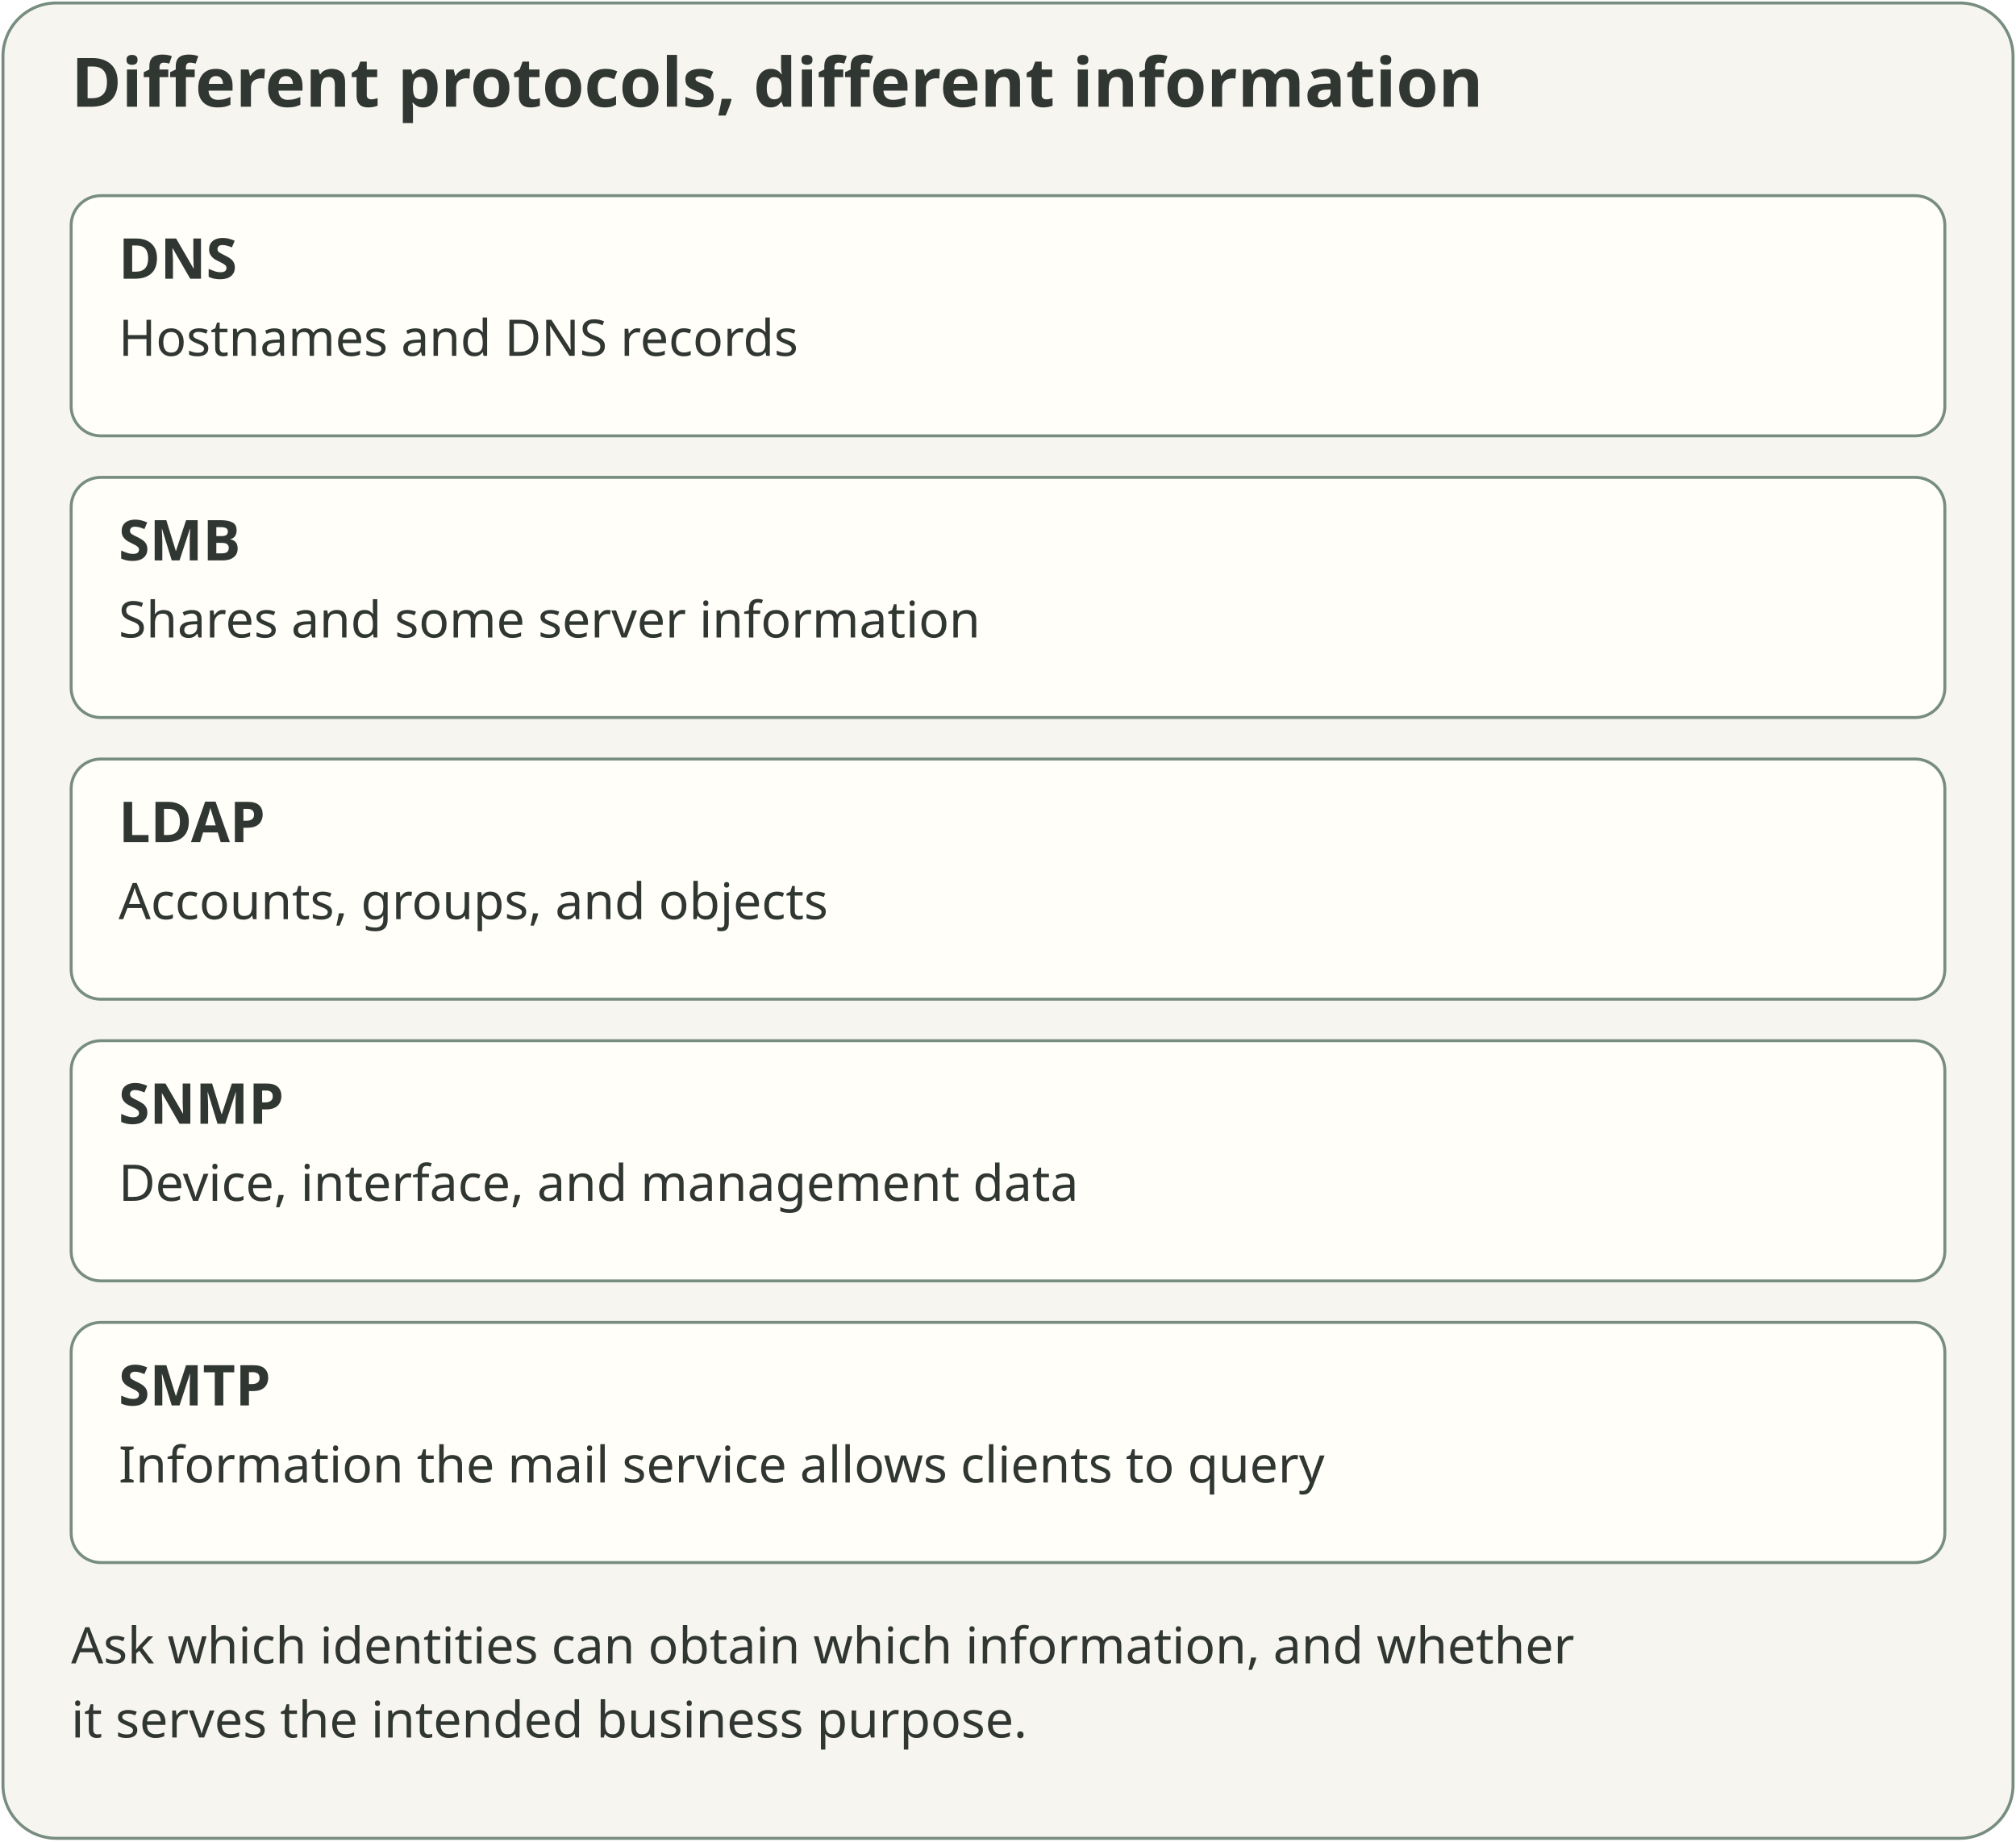
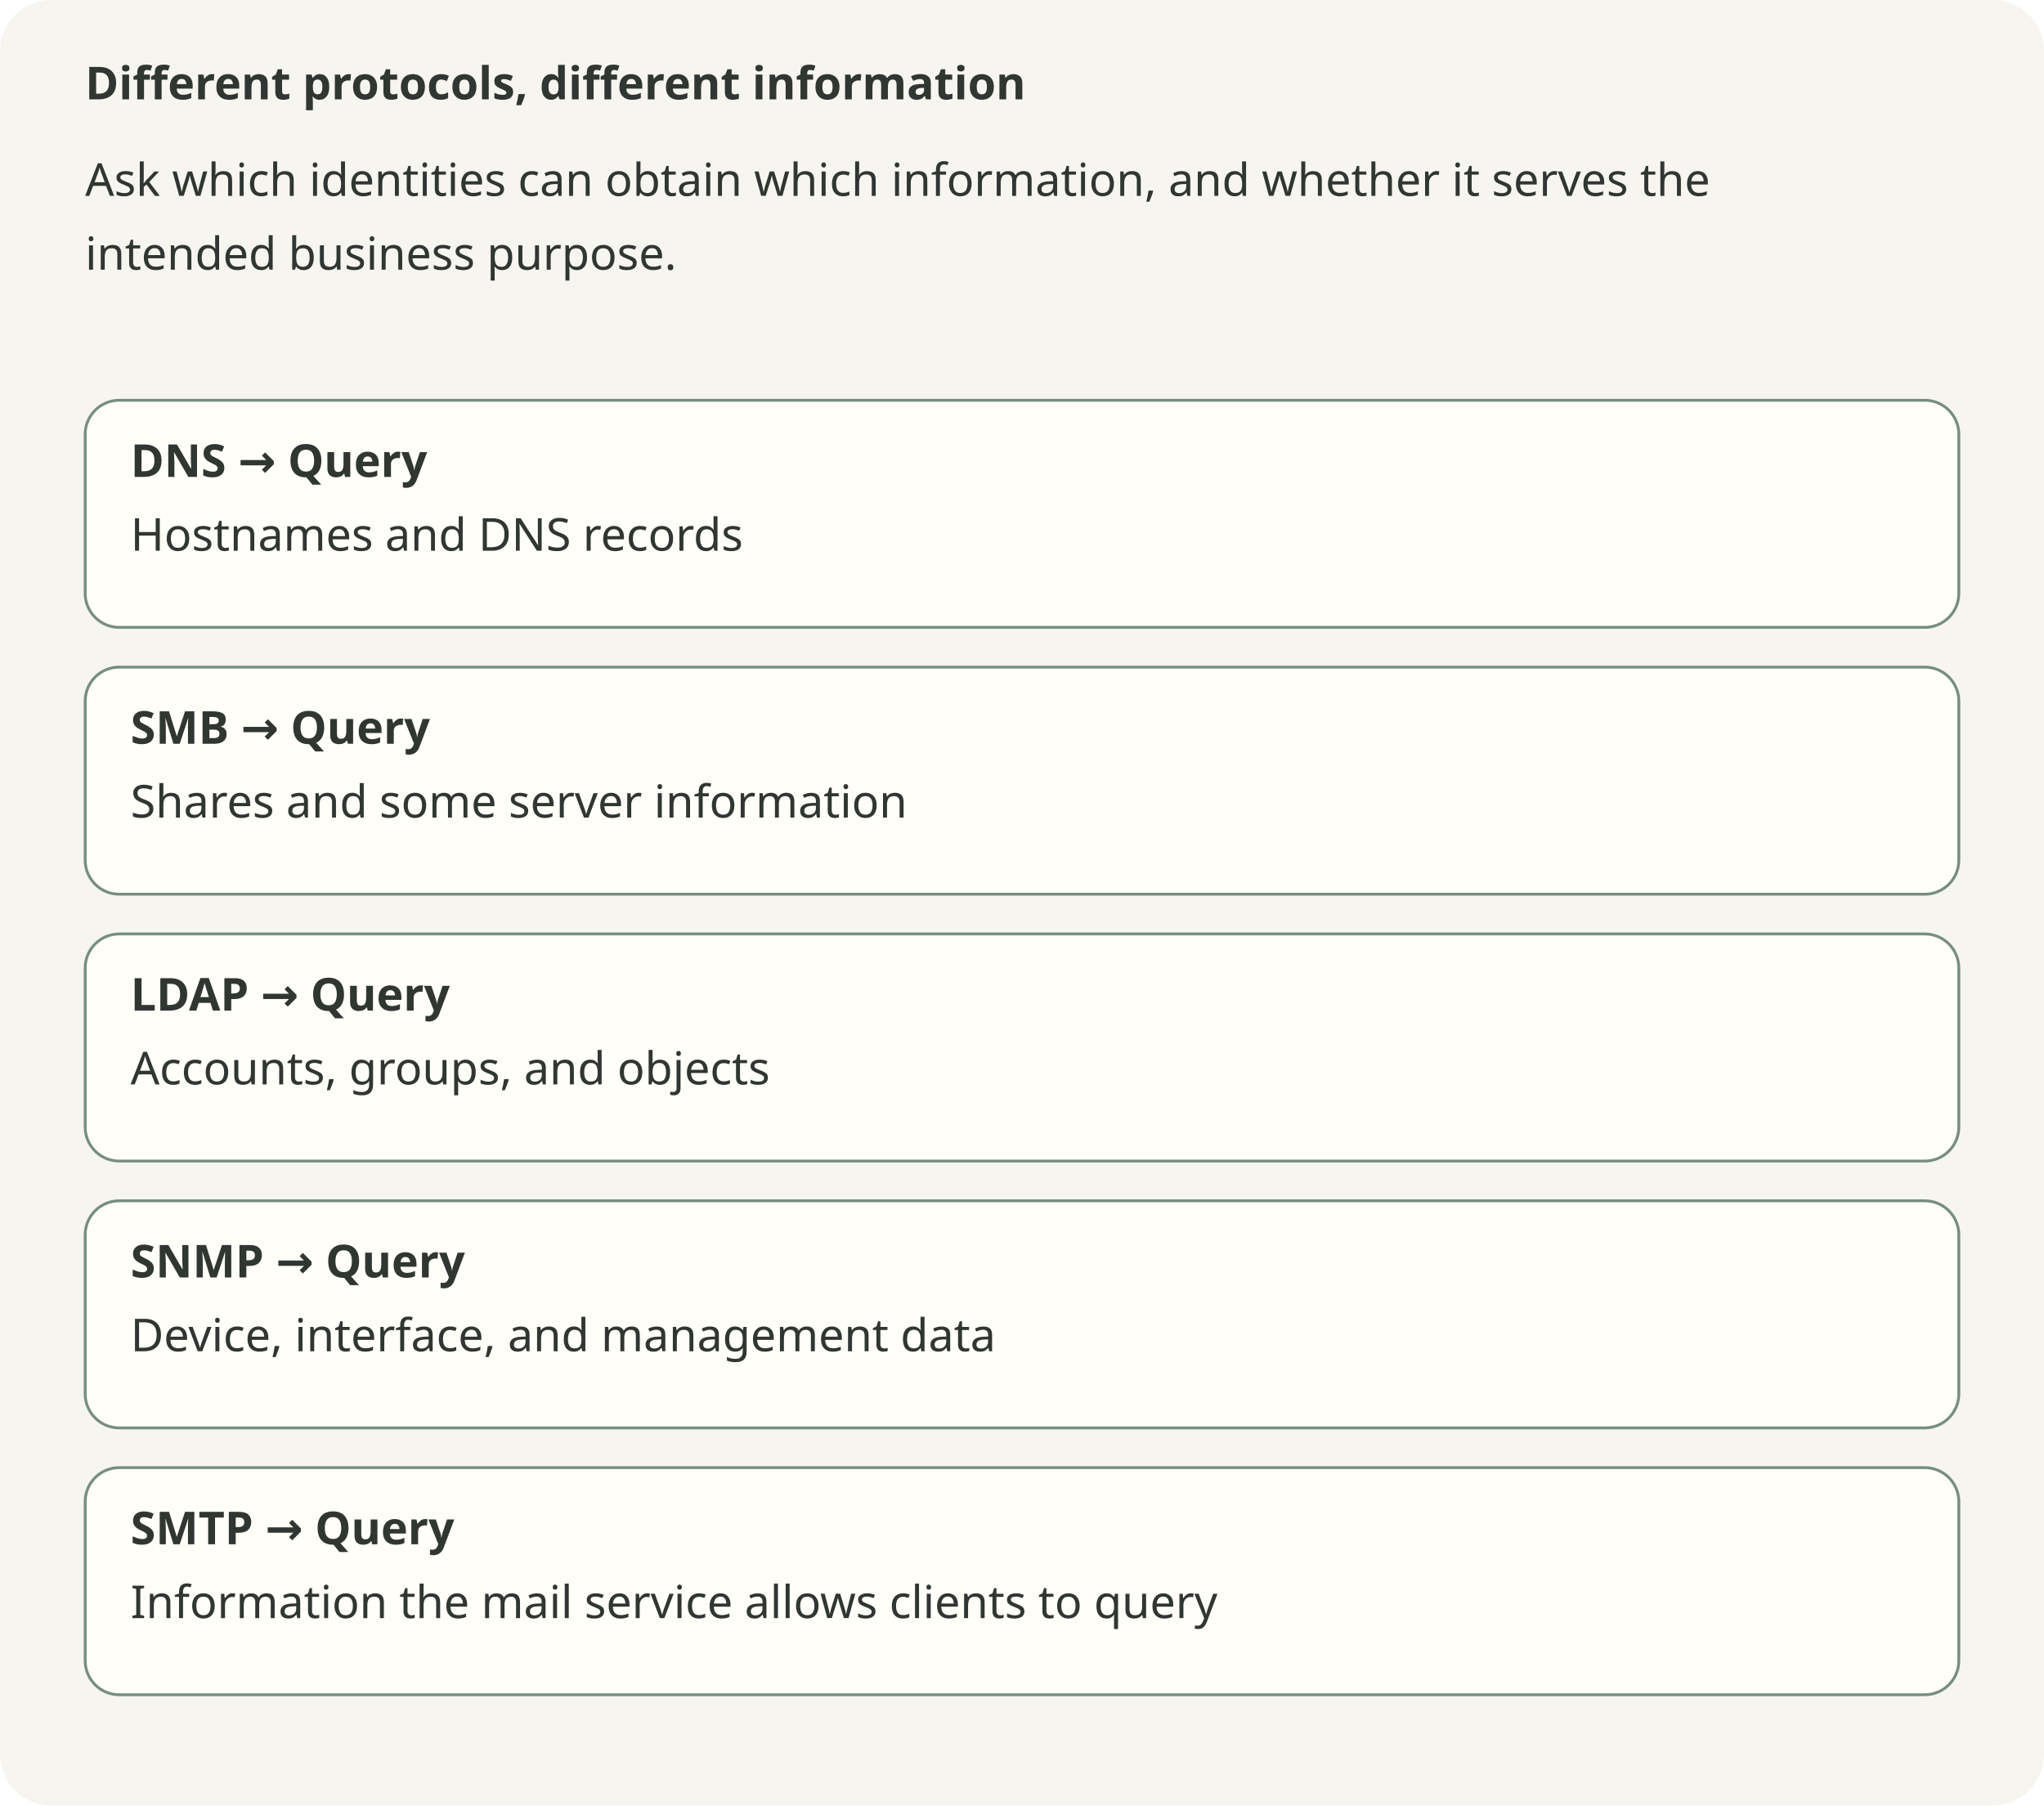
- <svg xmlns="http://www.w3.org/2000/svg" viewBox="0 0 680 621" role="img" aria-labelledby="title desc">
-   <rect x="1" y="1" width="678" height="619" rx="18" fill="#f7f5ef" stroke="#778d80" />
-   <g fill="#303632" font-family="sans-serif">
-     <text x="24" y="36" font-size="23" font-weight="bold">Different protocols, different information</text>
-     <rect x="24" y="66" width="632" height="81" rx="10" fill="#fffef9" stroke="#778d80" />
-     <text x="40" y="94" font-size="19" font-weight="bold">DNS</text>
-     <text x="40" y="120" font-size="17">Hostnames and DNS records</text>
-     <rect x="24" y="161" width="632" height="81" rx="10" fill="#fffef9" stroke="#778d80" />
-     <text x="40" y="189" font-size="19" font-weight="bold">SMB</text>
-     <text x="40" y="215" font-size="17">Shares and some server information</text>
-     <rect x="24" y="256" width="632" height="81" rx="10" fill="#fffef9" stroke="#778d80" />
-     <text x="40" y="284" font-size="19" font-weight="bold">LDAP</text>
-     <text x="40" y="310" font-size="17">Accounts, groups, and objects</text>
-     <rect x="24" y="351" width="632" height="81" rx="10" fill="#fffef9" stroke="#778d80" />
-     <text x="40" y="379" font-size="19" font-weight="bold">SNMP</text>
-     <text x="40" y="405" font-size="17">Device, interface, and management data</text>
-     <rect x="24" y="446" width="632" height="81" rx="10" fill="#fffef9" stroke="#778d80" />
-     <text x="40" y="474" font-size="19" font-weight="bold">SMTP</text>
-     <text x="40" y="500" font-size="17">Information the mail service allows clients to query</text>
-     <text x="24" y="561" font-size="17">Ask which identities can obtain which information, and whether</text>
-     <text x="24" y="586" font-size="17">it serves the intended business purpose.</text>
+ <svg xmlns="http://www.w3.org/2000/svg" width="720" height="636" viewBox="0 0 720 636" role="img" aria-labelledby="title desc">
+   <rect width="720" height="636" rx="18" fill="#f7f5ef" />
+   <g font-family="sans-serif" fill="#303632">
+     <text x="30" y="35" font-size="16" font-weight="650">Different protocols, different information</text>
+     <text x="30" y="69" font-size="16" font-weight="400">Ask which identities can obtain which information, and whether it serves the</text>
+     <text x="30" y="95" font-size="16" font-weight="400"> intended business purpose.</text>
+     <rect x="30" y="141" width="660" height="80" rx="12" fill="#fffef9" stroke="#778d80" />
+     <text x="46" y="168" font-size="16" font-weight="650">DNS → Query</text>
+     <text x="46" y="194" font-size="16" font-weight="400">Hostnames and DNS records</text>
+     <rect x="30" y="235" width="660" height="80" rx="12" fill="#fffef9" stroke="#778d80" />
+     <text x="46" y="262" font-size="16" font-weight="650">SMB → Query</text>
+     <text x="46" y="288" font-size="16" font-weight="400">Shares and some server information</text>
+     <rect x="30" y="329" width="660" height="80" rx="12" fill="#fffef9" stroke="#778d80" />
+     <text x="46" y="356" font-size="16" font-weight="650">LDAP → Query</text>
+     <text x="46" y="382" font-size="16" font-weight="400">Accounts, groups, and objects</text>
+     <rect x="30" y="423" width="660" height="80" rx="12" fill="#fffef9" stroke="#778d80" />
+     <text x="46" y="450" font-size="16" font-weight="650">SNMP → Query</text>
+     <text x="46" y="476" font-size="16" font-weight="400">Device, interface, and management data</text>
+     <rect x="30" y="517" width="660" height="80" rx="12" fill="#fffef9" stroke="#778d80" />
+     <text x="46" y="544" font-size="16" font-weight="650">SMTP → Query</text>
+     <text x="46" y="570" font-size="16" font-weight="400">Information the mail service allows clients to query</text>
  </g>
</svg>
